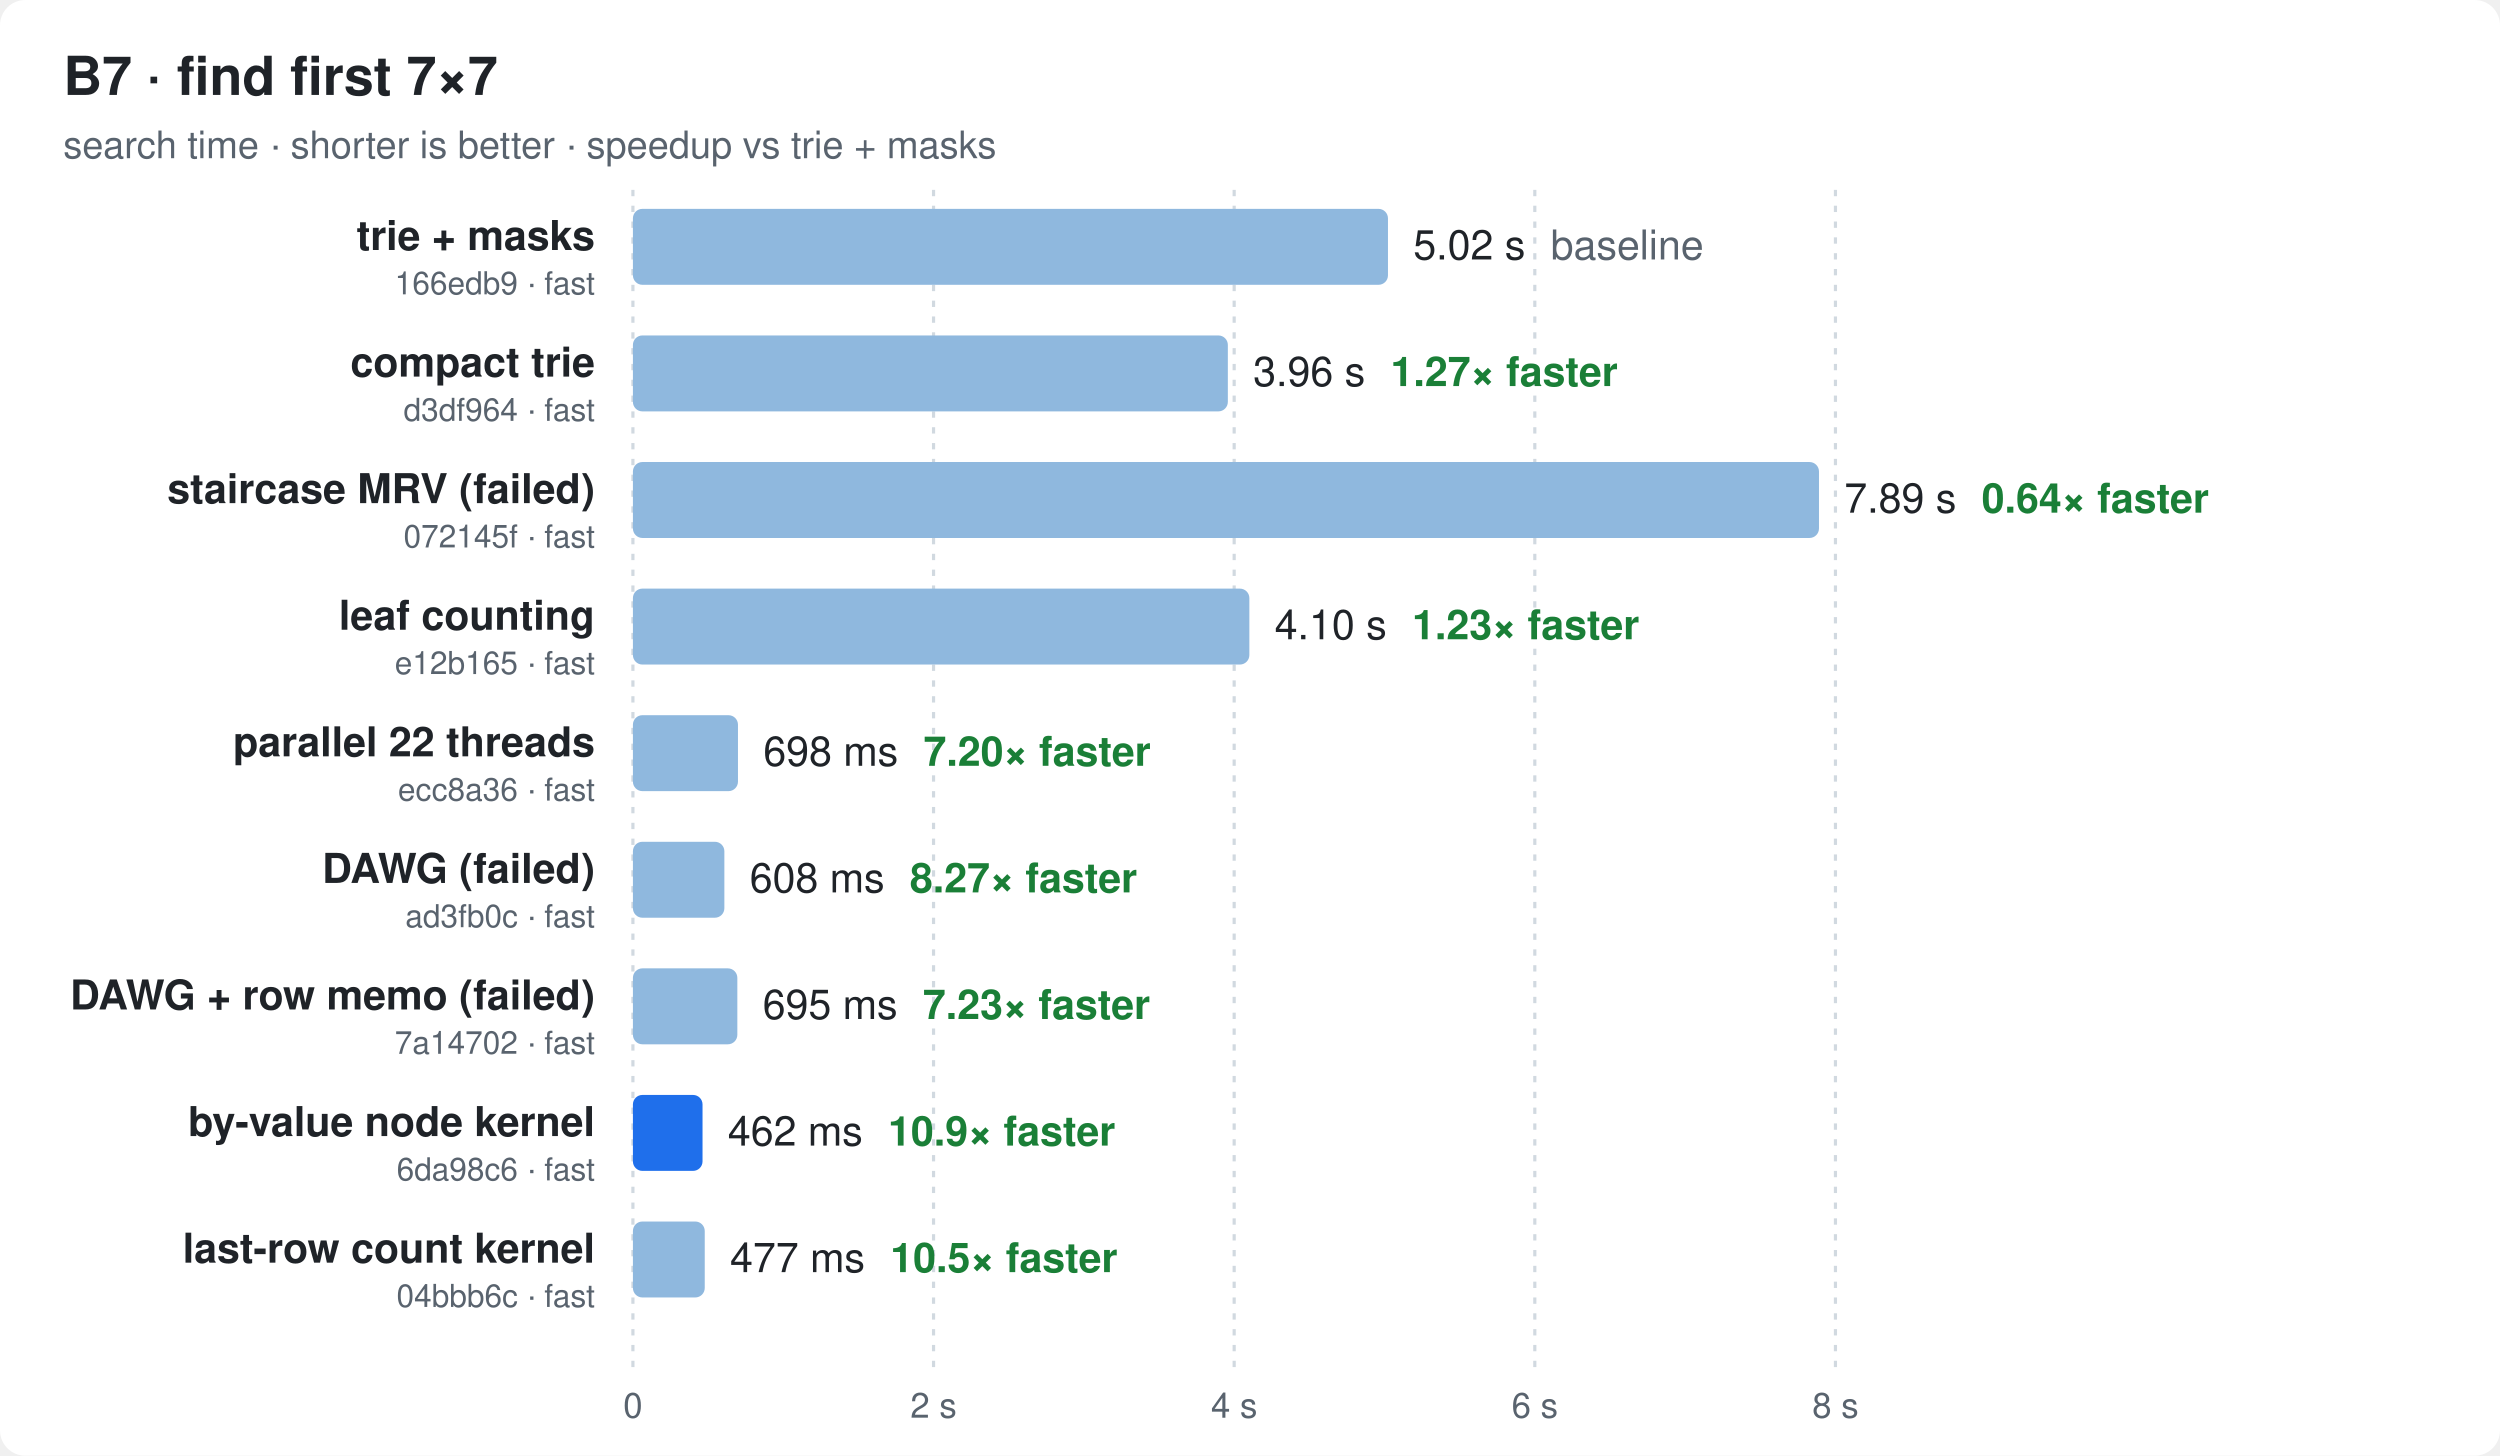
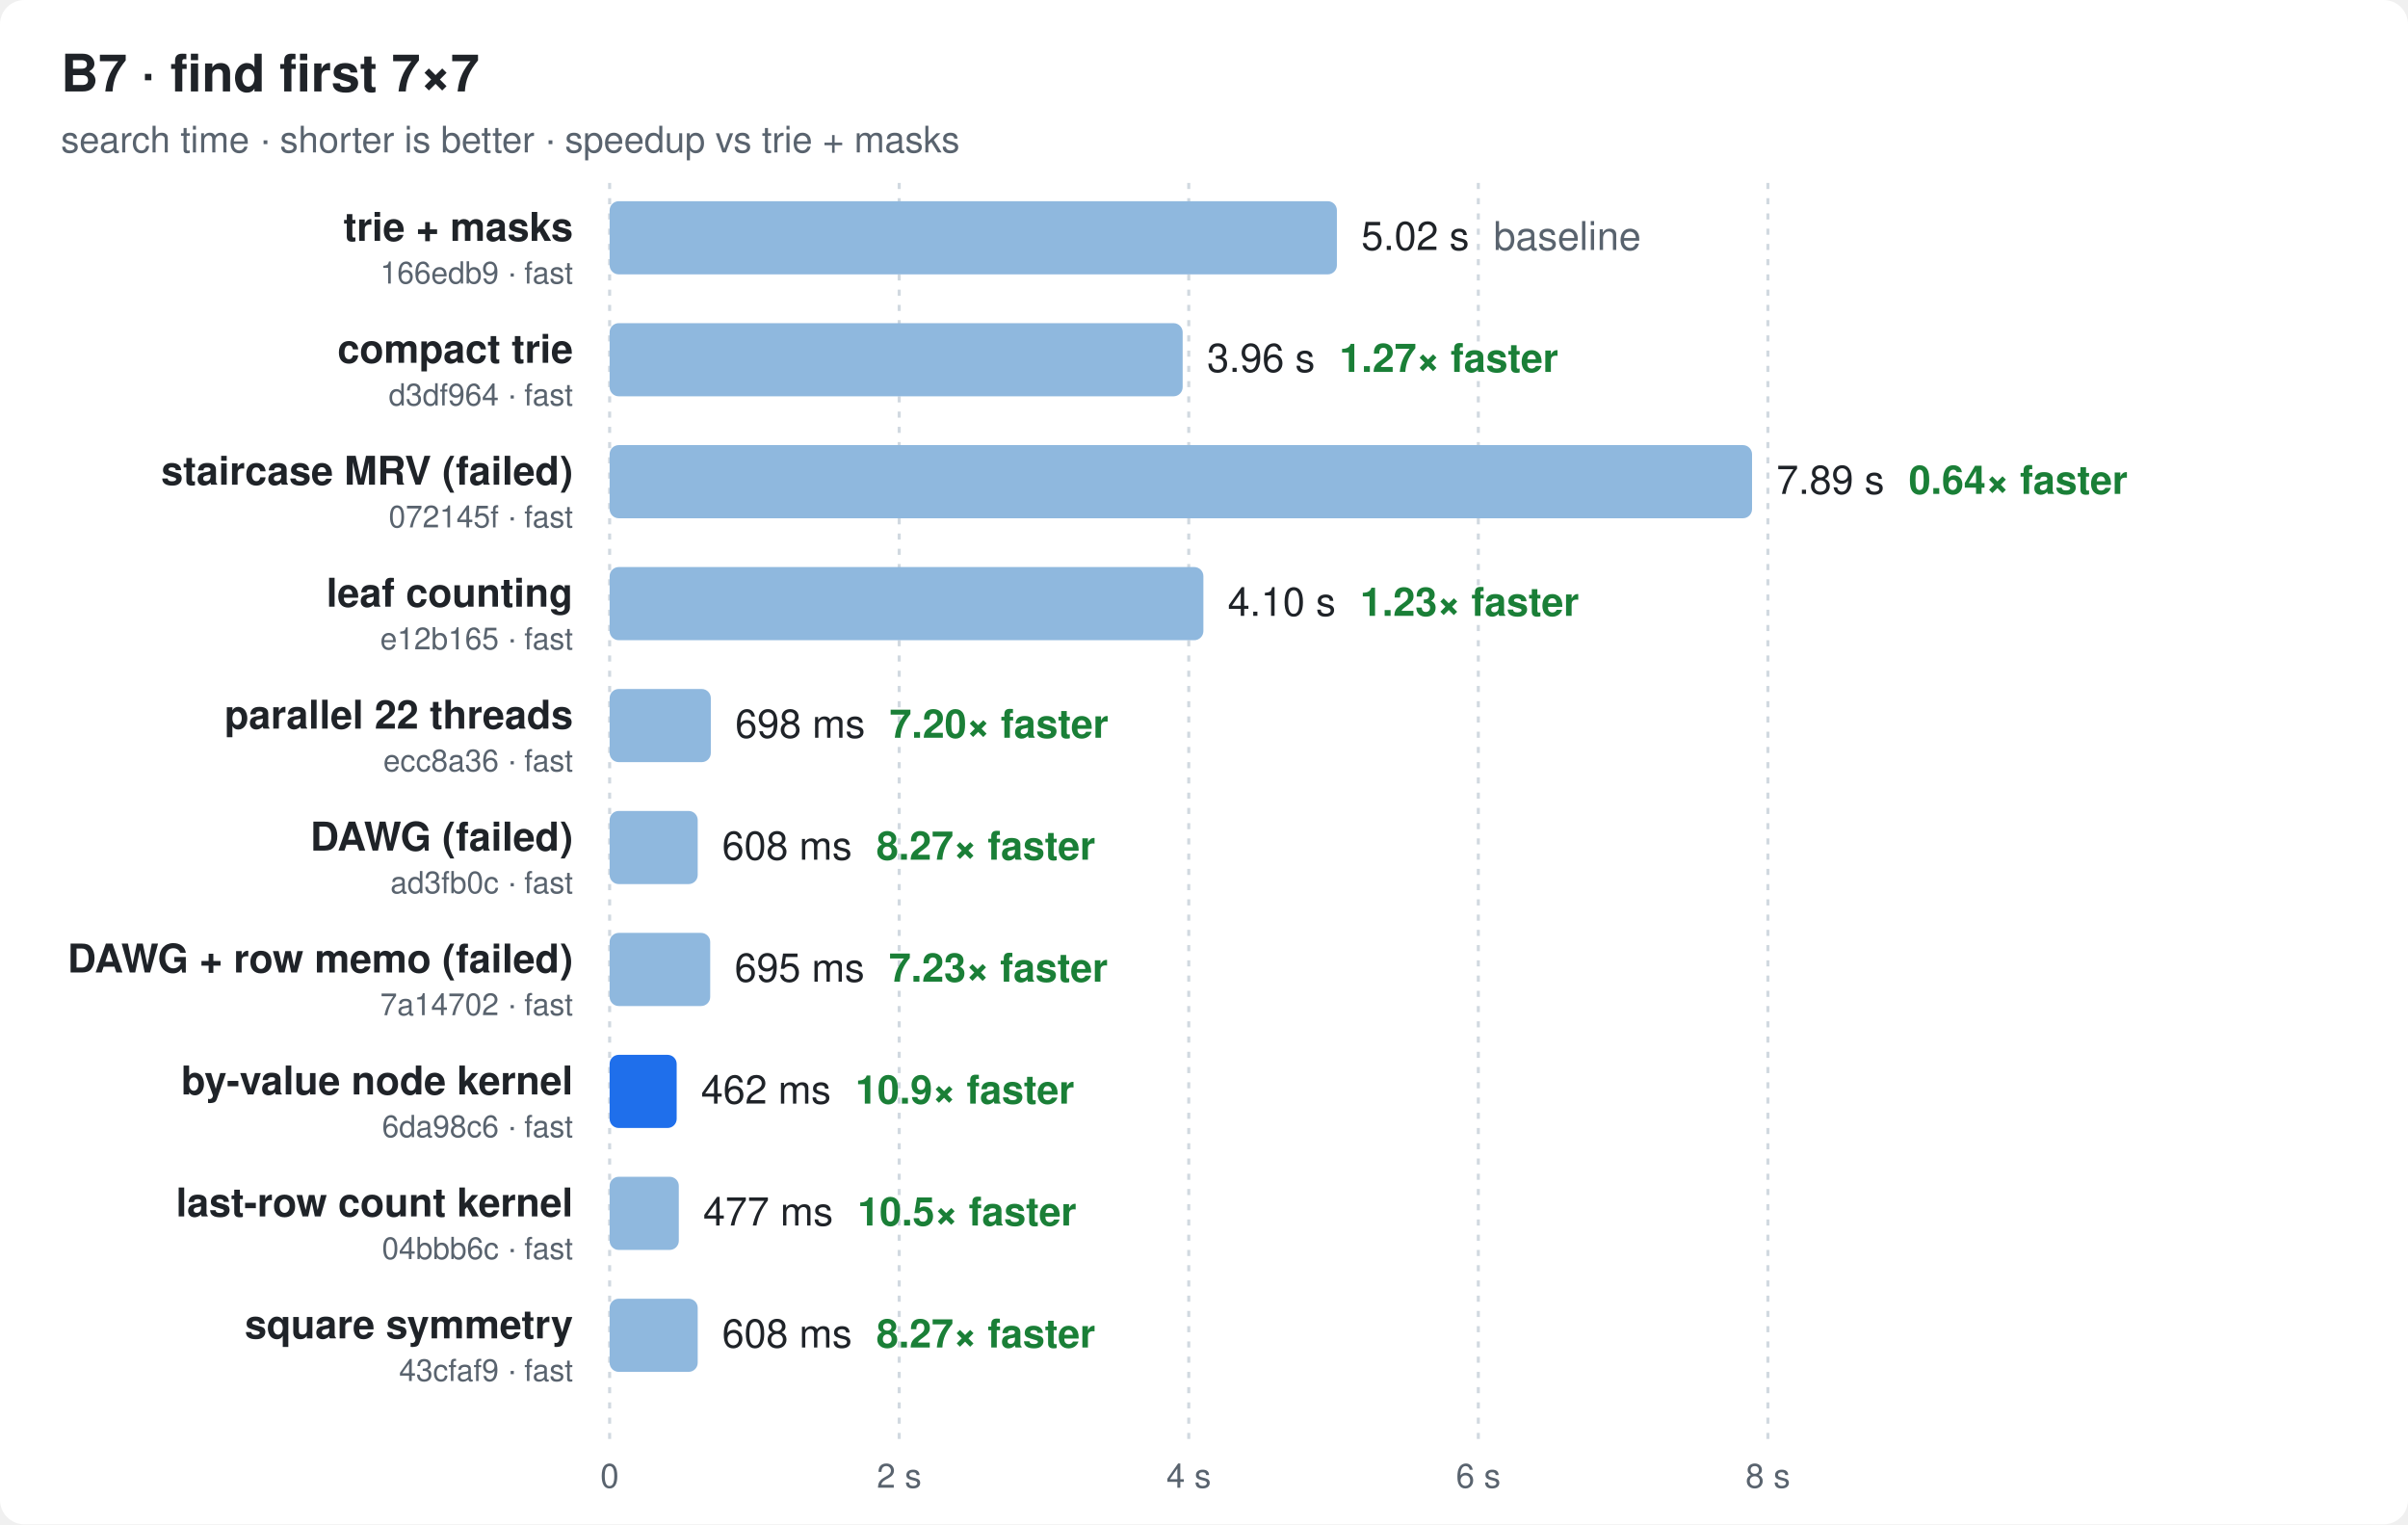
- <svg xmlns="http://www.w3.org/2000/svg" width="790" height="460" viewBox="0 0 790 460" font-family="ui-sans-serif,-apple-system,Segoe UI,Helvetica,Arial,sans-serif">
+ <svg xmlns="http://www.w3.org/2000/svg" width="790" height="500" viewBox="0 0 790 500" font-family="ui-sans-serif,-apple-system,Segoe UI,Helvetica,Arial,sans-serif">
  <style>
  .bg{fill:#ffffff} .t{fill:#1f2328} .m{fill:#59636e} .g{stroke:#d1d9e0}
  .bar{fill:#8fb8de} .best{fill:#1f6feb} .x{fill:#1a7f37;font-weight:600}
  @media (prefers-color-scheme: dark){
    .bg{fill:#0d1117} .t{fill:#e6edf3} .m{fill:#9198a1} .g{stroke:#30363d}
    .bar{fill:#2f5f8f} .best{fill:#4493f8} .x{fill:#3fb950}
  }
</style>
-   <rect class="bg" width="790" height="460" rx="8" />
+   <rect class="bg" width="790" height="500" rx="8" />
  <text class="t" x="20" y="30" font-size="17" font-weight="700">B7 · find first 7×7</text>
  <text class="m" x="20" y="50" font-size="12">search time · shorter is better · speedup vs trie + masks</text>
-   <line class="g" x1="200.0" x2="200.0" y1="60" y2="432" stroke-dasharray="2 3" />
-   <text class="m" x="200.0" y="448" font-size="11" text-anchor="middle">0</text>
-   <line class="g" x1="295.0" x2="295.0" y1="60" y2="432" stroke-dasharray="2 3" />
-   <text class="m" x="295.0" y="448" font-size="11" text-anchor="middle">2 s</text>
-   <line class="g" x1="390.0" x2="390.0" y1="60" y2="432" stroke-dasharray="2 3" />
-   <text class="m" x="390.0" y="448" font-size="11" text-anchor="middle">4 s</text>
-   <line class="g" x1="485.0" x2="485.0" y1="60" y2="432" stroke-dasharray="2 3" />
-   <text class="m" x="485.0" y="448" font-size="11" text-anchor="middle">6 s</text>
-   <line class="g" x1="580.0" x2="580.0" y1="60" y2="432" stroke-dasharray="2 3" />
-   <text class="m" x="580.0" y="448" font-size="11" text-anchor="middle">8 s</text>
+   <line class="g" x1="200.0" x2="200.0" y1="60" y2="472" stroke-dasharray="2 3" />
+   <text class="m" x="200.0" y="488" font-size="11" text-anchor="middle">0</text>
+   <line class="g" x1="295.0" x2="295.0" y1="60" y2="472" stroke-dasharray="2 3" />
+   <text class="m" x="295.0" y="488" font-size="11" text-anchor="middle">2 s</text>
+   <line class="g" x1="390.0" x2="390.0" y1="60" y2="472" stroke-dasharray="2 3" />
+   <text class="m" x="390.0" y="488" font-size="11" text-anchor="middle">4 s</text>
+   <line class="g" x1="485.0" x2="485.0" y1="60" y2="472" stroke-dasharray="2 3" />
+   <text class="m" x="485.0" y="488" font-size="11" text-anchor="middle">6 s</text>
+   <line class="g" x1="580.0" x2="580.0" y1="60" y2="472" stroke-dasharray="2 3" />
+   <text class="m" x="580.0" y="488" font-size="11" text-anchor="middle">8 s</text>
  <text class="t" x="188" y="79.0" font-size="13" font-weight="600" text-anchor="end">trie + masks</text>
  <text class="m" x="188" y="93.0" font-size="10" text-anchor="end">166edb9 · fast</text>
  <rect class="bar" x="200" y="66" width="238.6" height="24" rx="3" />
  <text class="t" x="446.6" y="82.0" font-size="13">5.02 s<tspan class="m" dx="8">baseline</tspan>
  </text>
  <text class="t" x="188" y="119.0" font-size="13" font-weight="600" text-anchor="end">compact trie</text>
  <text class="m" x="188" y="133.0" font-size="10" text-anchor="end">d3df964 · fast</text>
  <rect class="bar" x="200" y="106" width="188.0" height="24" rx="3" />
  <text class="t" x="396.0" y="122.0" font-size="13">3.96 s<tspan class="x" dx="8">1.27× faster</tspan>
  </text>
  <text class="t" x="188" y="159.0" font-size="13" font-weight="600" text-anchor="end">staircase MRV (failed)</text>
  <text class="m" x="188" y="173.0" font-size="10" text-anchor="end">072145f · fast</text>
  <rect class="bar" x="200" y="146" width="374.8" height="24" rx="3" />
  <text class="t" x="582.8" y="162.0" font-size="13">7.89 s<tspan class="x" dx="8">0.64× faster</tspan>
  </text>
  <text class="t" x="188" y="199.0" font-size="13" font-weight="600" text-anchor="end">leaf counting</text>
  <text class="m" x="188" y="213.0" font-size="10" text-anchor="end">e12b165 · fast</text>
  <rect class="bar" x="200" y="186" width="194.8" height="24" rx="3" />
  <text class="t" x="402.8" y="202.0" font-size="13">4.10 s<tspan class="x" dx="8">1.23× faster</tspan>
  </text>
  <text class="t" x="188" y="239.0" font-size="13" font-weight="600" text-anchor="end">parallel 22 threads</text>
  <text class="m" x="188" y="253.0" font-size="10" text-anchor="end">ecc8a36 · fast</text>
  <rect class="bar" x="200" y="226" width="33.2" height="24" rx="3" />
  <text class="t" x="241.2" y="242.0" font-size="13">698 ms<tspan class="x" dx="8">7.20× faster</tspan>
  </text>
  <text class="t" x="188" y="279.0" font-size="13" font-weight="600" text-anchor="end">DAWG (failed)</text>
  <text class="m" x="188" y="293.0" font-size="10" text-anchor="end">ad3fb0c · fast</text>
  <rect class="bar" x="200" y="266" width="28.9" height="24" rx="3" />
  <text class="t" x="236.9" y="282.0" font-size="13">608 ms<tspan class="x" dx="8">8.27× faster</tspan>
  </text>
  <text class="t" x="188" y="319.0" font-size="13" font-weight="600" text-anchor="end">DAWG + row memo (failed)</text>
  <text class="m" x="188" y="333.0" font-size="10" text-anchor="end">7a14702 · fast</text>
  <rect class="bar" x="200" y="306" width="33.0" height="24" rx="3" />
  <text class="t" x="241.0" y="322.0" font-size="13">695 ms<tspan class="x" dx="8">7.23× faster</tspan>
  </text>
  <text class="t" x="188" y="359.0" font-size="13" font-weight="600" text-anchor="end">by-value node kernel</text>
  <text class="m" x="188" y="373.0" font-size="10" text-anchor="end">6da98c6 · fast</text>
  <rect class="best" x="200" y="346" width="22.0" height="24" rx="3" />
  <text class="t" x="230.0" y="362.0" font-size="13">462 ms<tspan class="x" dx="8">10.9× faster</tspan>
  </text>
  <text class="t" x="188" y="399.0" font-size="13" font-weight="600" text-anchor="end">last-row count kernel</text>
  <text class="m" x="188" y="413.0" font-size="10" text-anchor="end">04bbb6c · fast</text>
  <rect class="bar" x="200" y="386" width="22.7" height="24" rx="3" />
  <text class="t" x="230.7" y="402.0" font-size="13">477 ms<tspan class="x" dx="8">10.5× faster</tspan>
  </text>
+   <text class="t" x="188" y="439.0" font-size="13" font-weight="600" text-anchor="end">square symmetry</text>
+   <text class="m" x="188" y="453.0" font-size="10" text-anchor="end">43cfaf9 · fast</text>
+   <rect class="bar" x="200" y="426" width="28.9" height="24" rx="3" />
+   <text class="t" x="236.9" y="442.0" font-size="13">608 ms<tspan class="x" dx="8">8.27× faster</tspan>
+   </text>
</svg>
